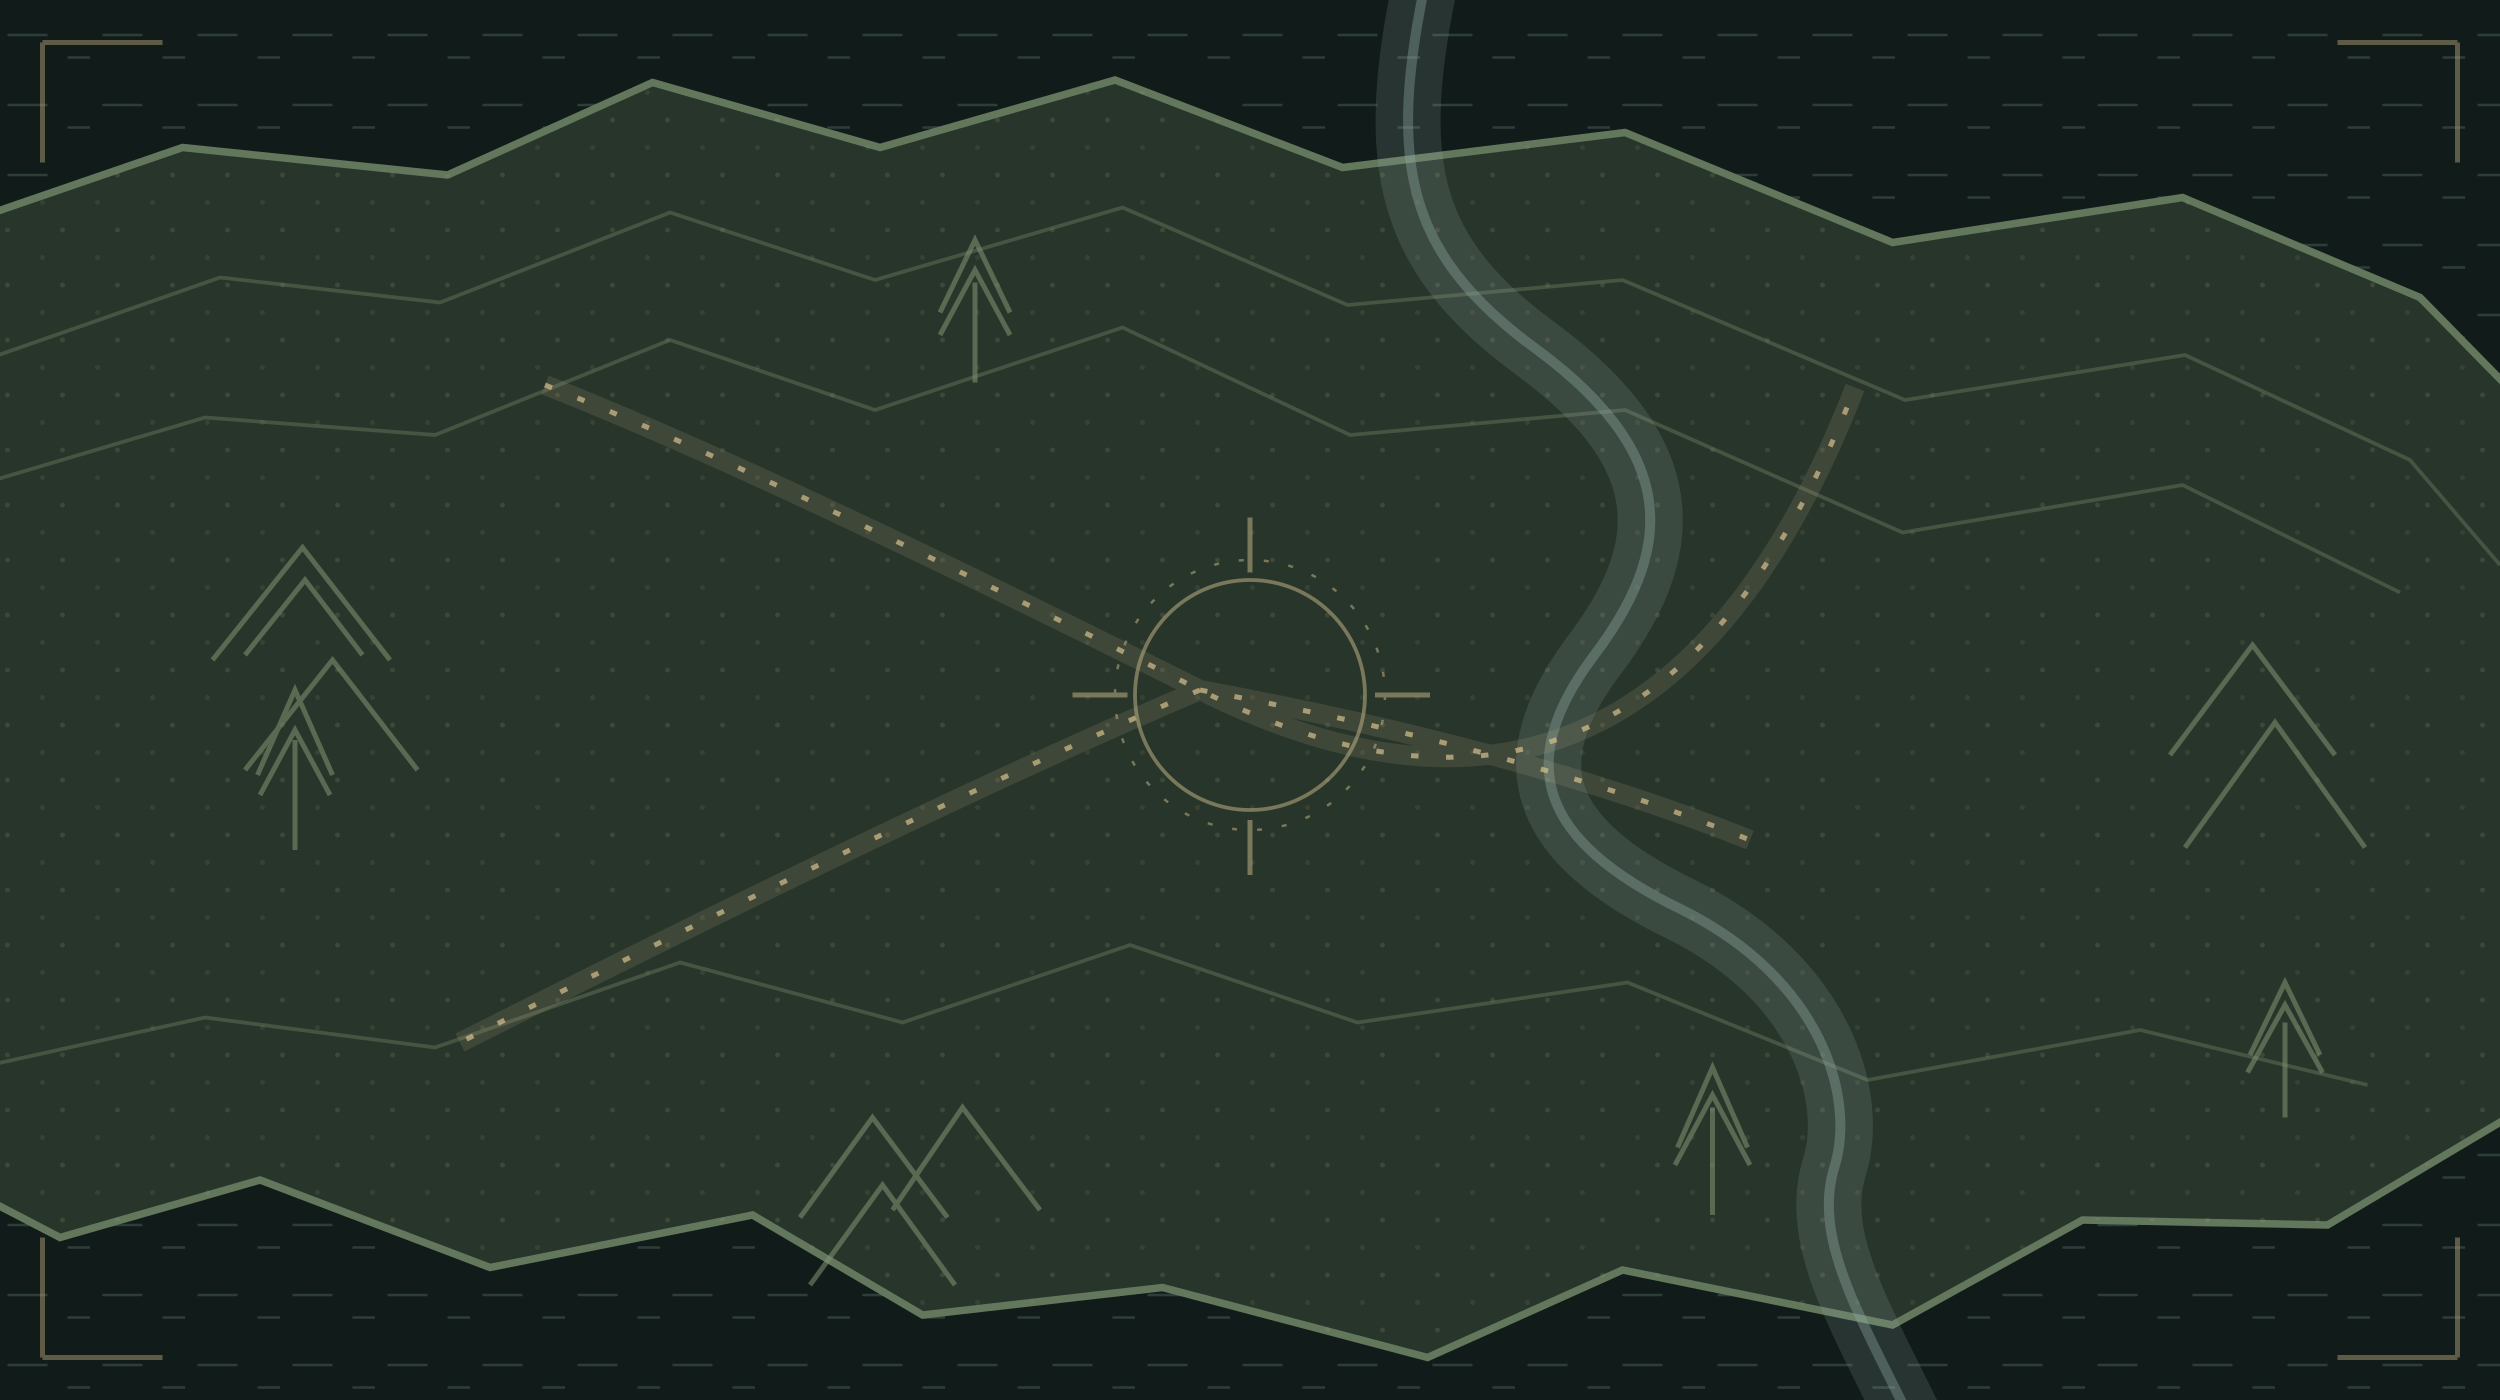
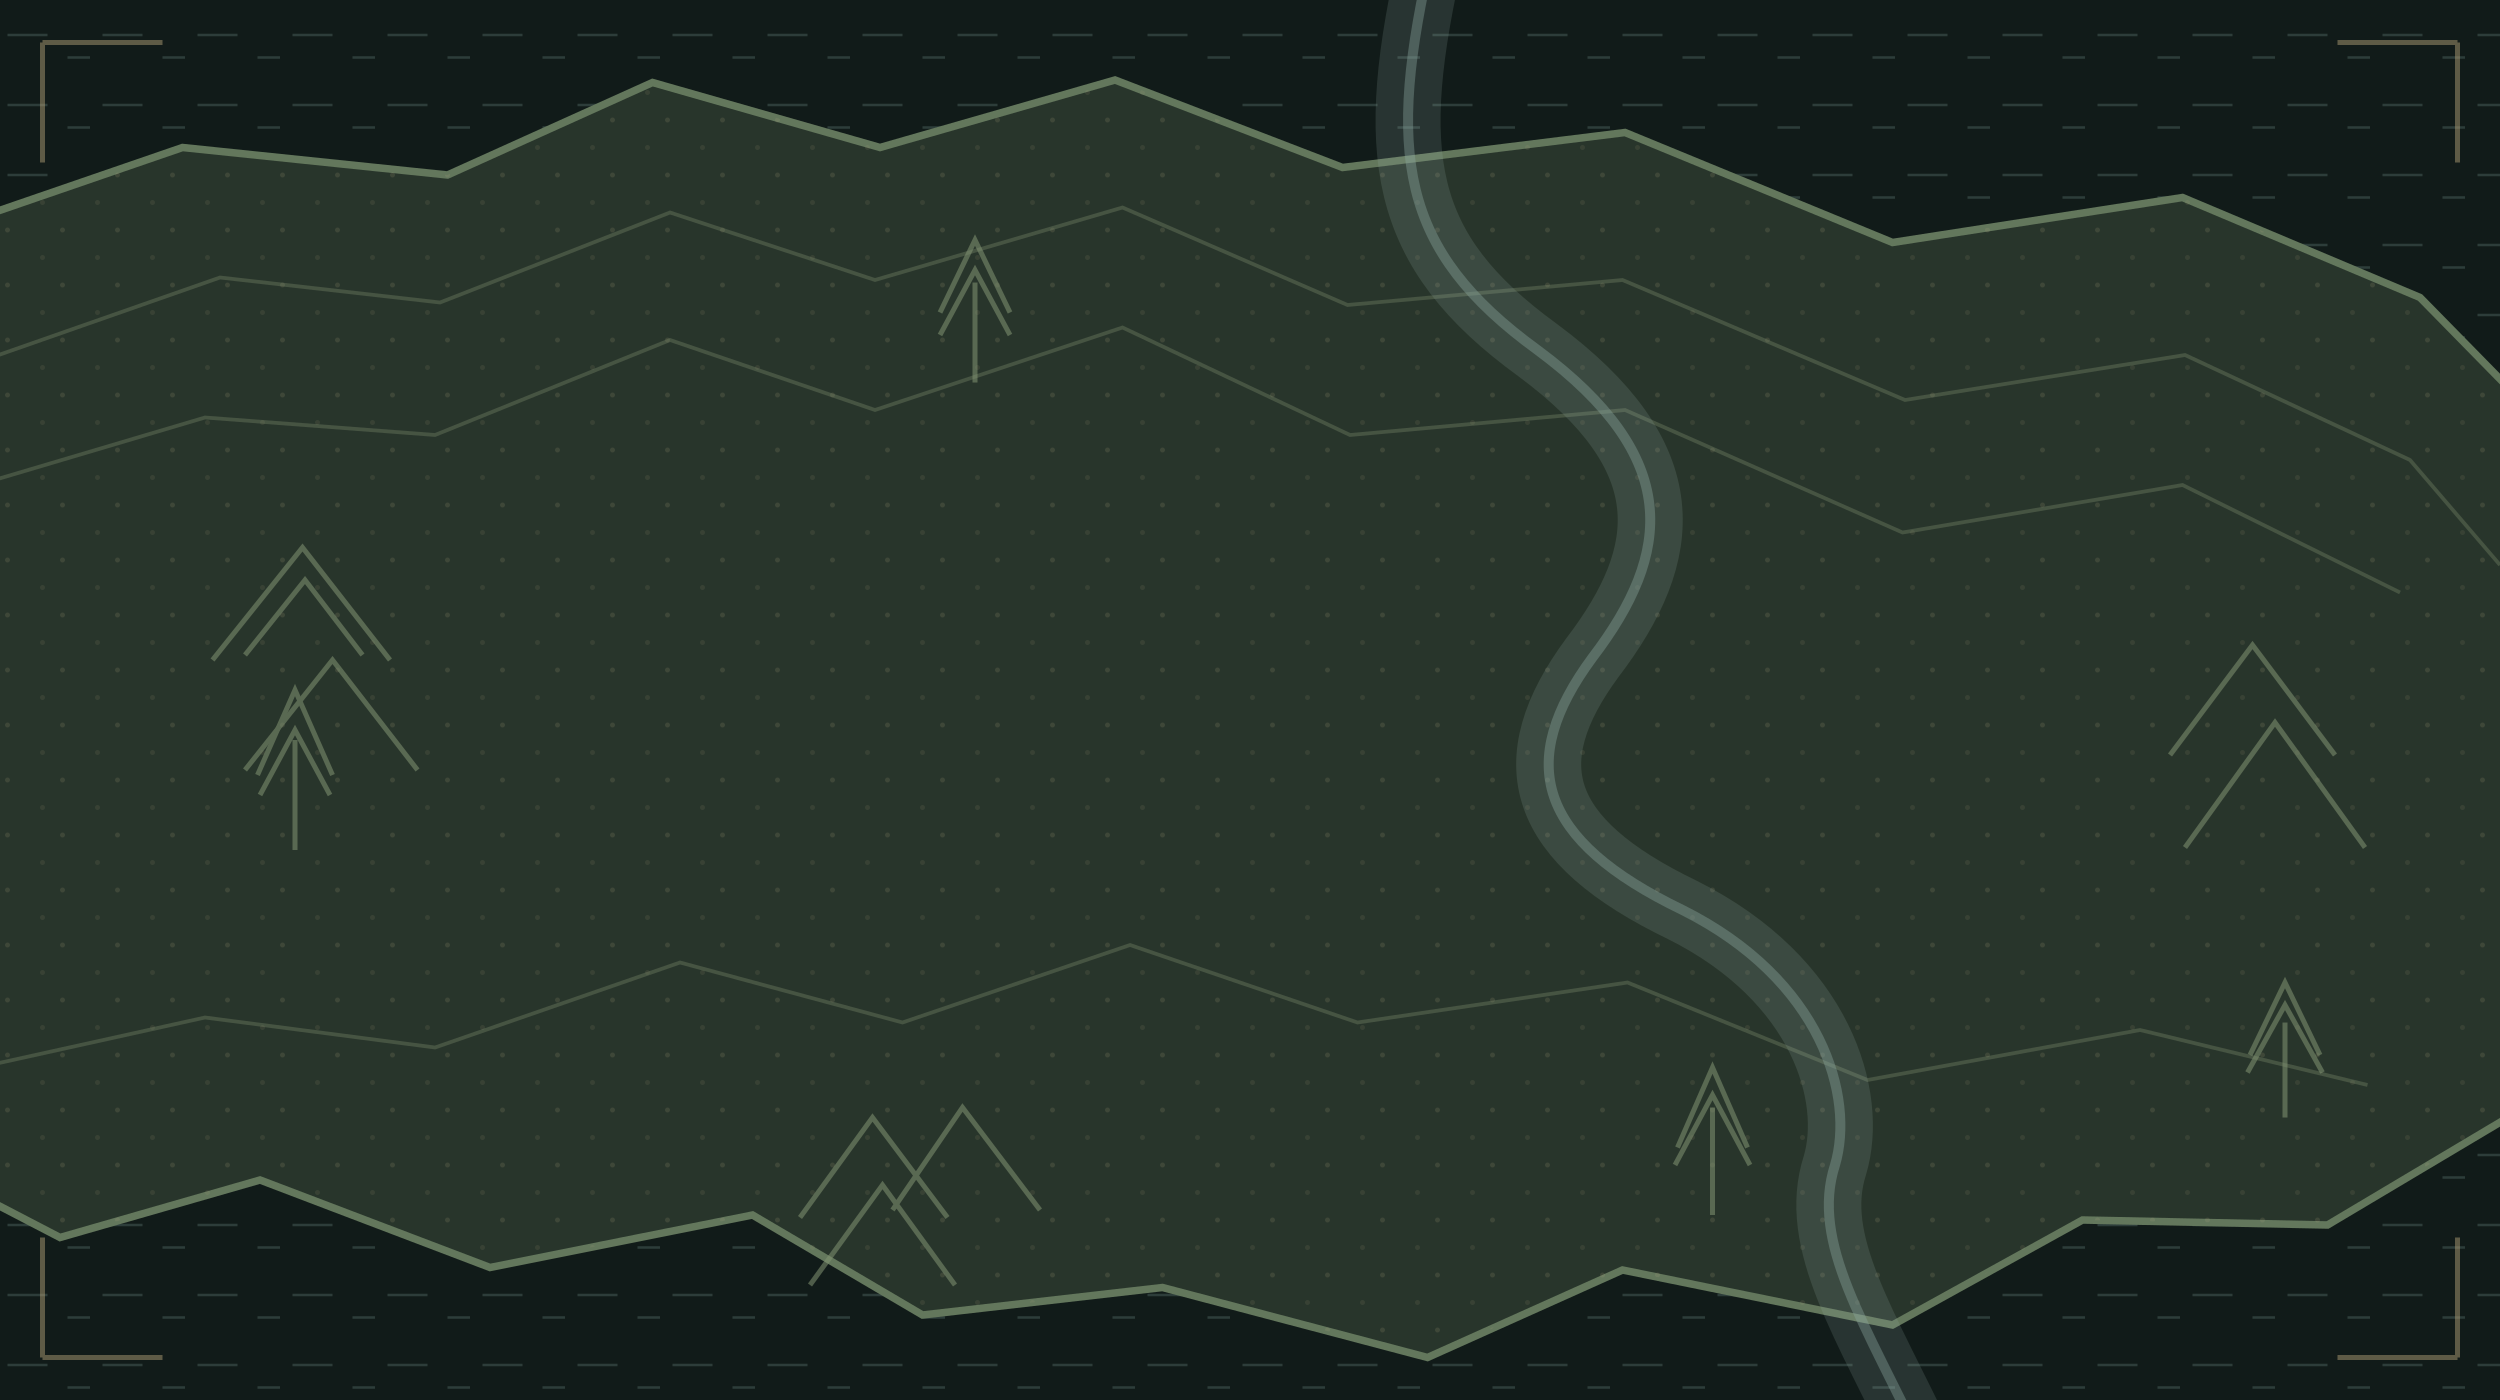
- <svg xmlns="http://www.w3.org/2000/svg" viewBox="0 0 1000 560" preserveAspectRatio="none" role="img" aria-hidden="true">
+ <svg xmlns="http://www.w3.org/2000/svg" viewBox="0 0 1000 560" preserveAspectRatio="xMidYMid slice" role="img" aria-hidden="true">
  <defs>
    <pattern id="grain" width="22" height="22" patternUnits="userSpaceOnUse">
      <circle cx="3" cy="4" r="1" fill="#b3a882" opacity=".16" />
      <circle cx="17" cy="15" r="1" fill="#b3a882" opacity=".11" />
    </pattern>
    <pattern id="water" width="38" height="28" patternUnits="userSpaceOnUse">
      <path d="M3 14h16m8 9h9" stroke="#78978e" stroke-width="1" opacity=".28" />
    </pattern>
  </defs>
  <rect width="1000" height="560" fill="#111b19" />
  <path d="M0 0h1000v560H0z" fill="url(#water)" />
  <path d="M-20 91 73 59l106 11 82-37 91 26 94-27 91 35 113-14 107 44 116-18 95 40 52 53v265l-89 53-98-2-76 42-108-22-78 35-106-28-96 11-68-40-105 21-92-35-80 23-50-26Z" fill="#28352b" stroke="#63775c" stroke-width="3" />
  <path d="M-20 91 73 59l106 11 82-37 91 26 94-27 91 35 113-14 107 44 116-18 95 40 52 53v265l-89 53-98-2-76 42-108-22-78 35-106-28-96 11-68-40-105 21-92-35-80 23-50-26Z" fill="url(#grain)" />
  <path d="M-12 146 88 111l88 10 92-36 82 27 99-29 90 39 110-10 113 48 112-18 90 42 36 42M-9 194l91-27 92 7 94-38 82 28 99-33 91 43 110-10 111 49 112-19 87 43M-4 426l86-19 92 12 98-34 89 24 91-31 91 31 108-16 96 39 109-20 91 22" fill="none" stroke="#839271" stroke-width="1.5" opacity=".33" />
  <path d="M573-20c-19 82-13 120 42 160 58 43 54 81 22 123-31 42-22 73 36 101 56 28 69 75 61 102-10 31 12 63 36 114" fill="none" stroke="#9ab4aa" stroke-width="26" opacity=".17" />
  <path d="M573-20c-19 82-13 120 42 160 58 43 54 81 22 123-31 42-22 73 36 101 56 28 69 75 61 102-10 31 12 63 36 114" fill="none" stroke="#8ca8a0" stroke-width="4" opacity=".38" />
-   <path d="M218 154Q300 186 480 276T742 155M480 276Q374 321 184 417M480 276Q610 300 700 336" fill="none" stroke="#c9b78b" stroke-width="8" opacity=".14" />
-   <path d="M218 154Q300 186 480 276T742 155M480 276Q374 321 184 417M480 276Q610 300 700 336" fill="none" stroke="#d6c18d" stroke-width="2" stroke-dasharray="3 11" opacity=".7" />
  <g fill="none" stroke="#829372" stroke-width="2" opacity=".55">
    <path d="m85 264 36-45 35 45m-58-2 24-30 23 30m-47 46 35-44 34 44" />
    <path d="m320 487 29-40 30 40m-22-3 28-41 31 41m-92 30 29-40 29 40" />
    <path d="m868 302 33-44 33 44m-60 37 36-50 36 50" />
    <path d="M118 340v-44m-15 14 15-34 15 34m-29 8 14-26 14 26M914 447v-38m-14 13 14-29 14 29m-29 7 15-27 15 27" />
    <path d="M390 153v-40m-14 12 14-29 14 29m-28 9 14-26 14 26M685 486v-43m-14 16 14-32 14 32m-29 7 15-28 15 28" />
  </g>
-   <g stroke="#bcae83" fill="none" opacity=".55">
-     <circle cx="500" cy="278" r="46" stroke-width="1.5" />
-     <circle cx="500" cy="278" r="54" stroke-width="1" stroke-dasharray="2 8" />
-     <path d="M500 207v22m0 99v22m-71-72h22m99 0h22" stroke-width="2" />
-   </g>
  <path d="M17 17h48m-48 0v48M983 17h-48m48 0v48M17 543h48m-48 0v-48m966 48h-48m48 0v-48" fill="none" stroke="#bda97c" stroke-width="2" opacity=".45" />
</svg>
